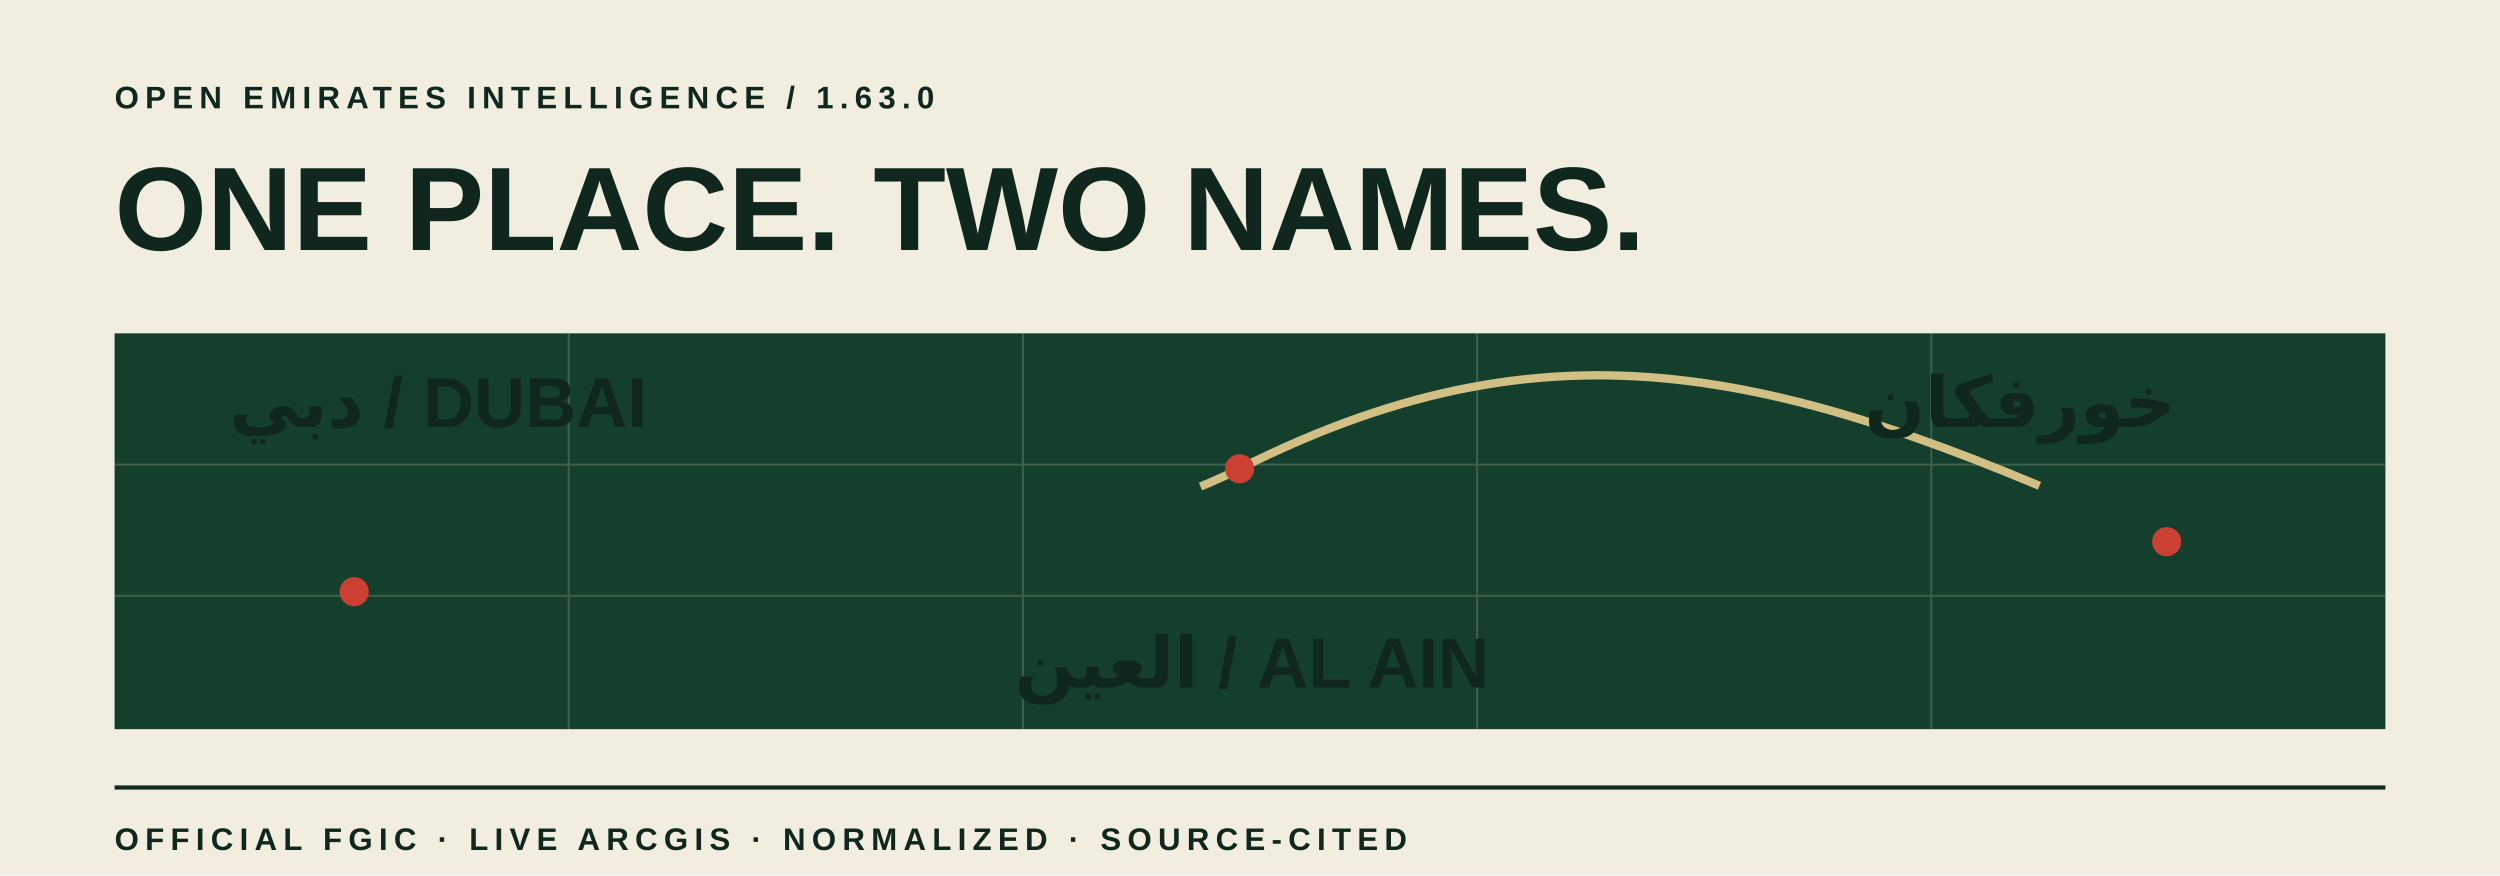
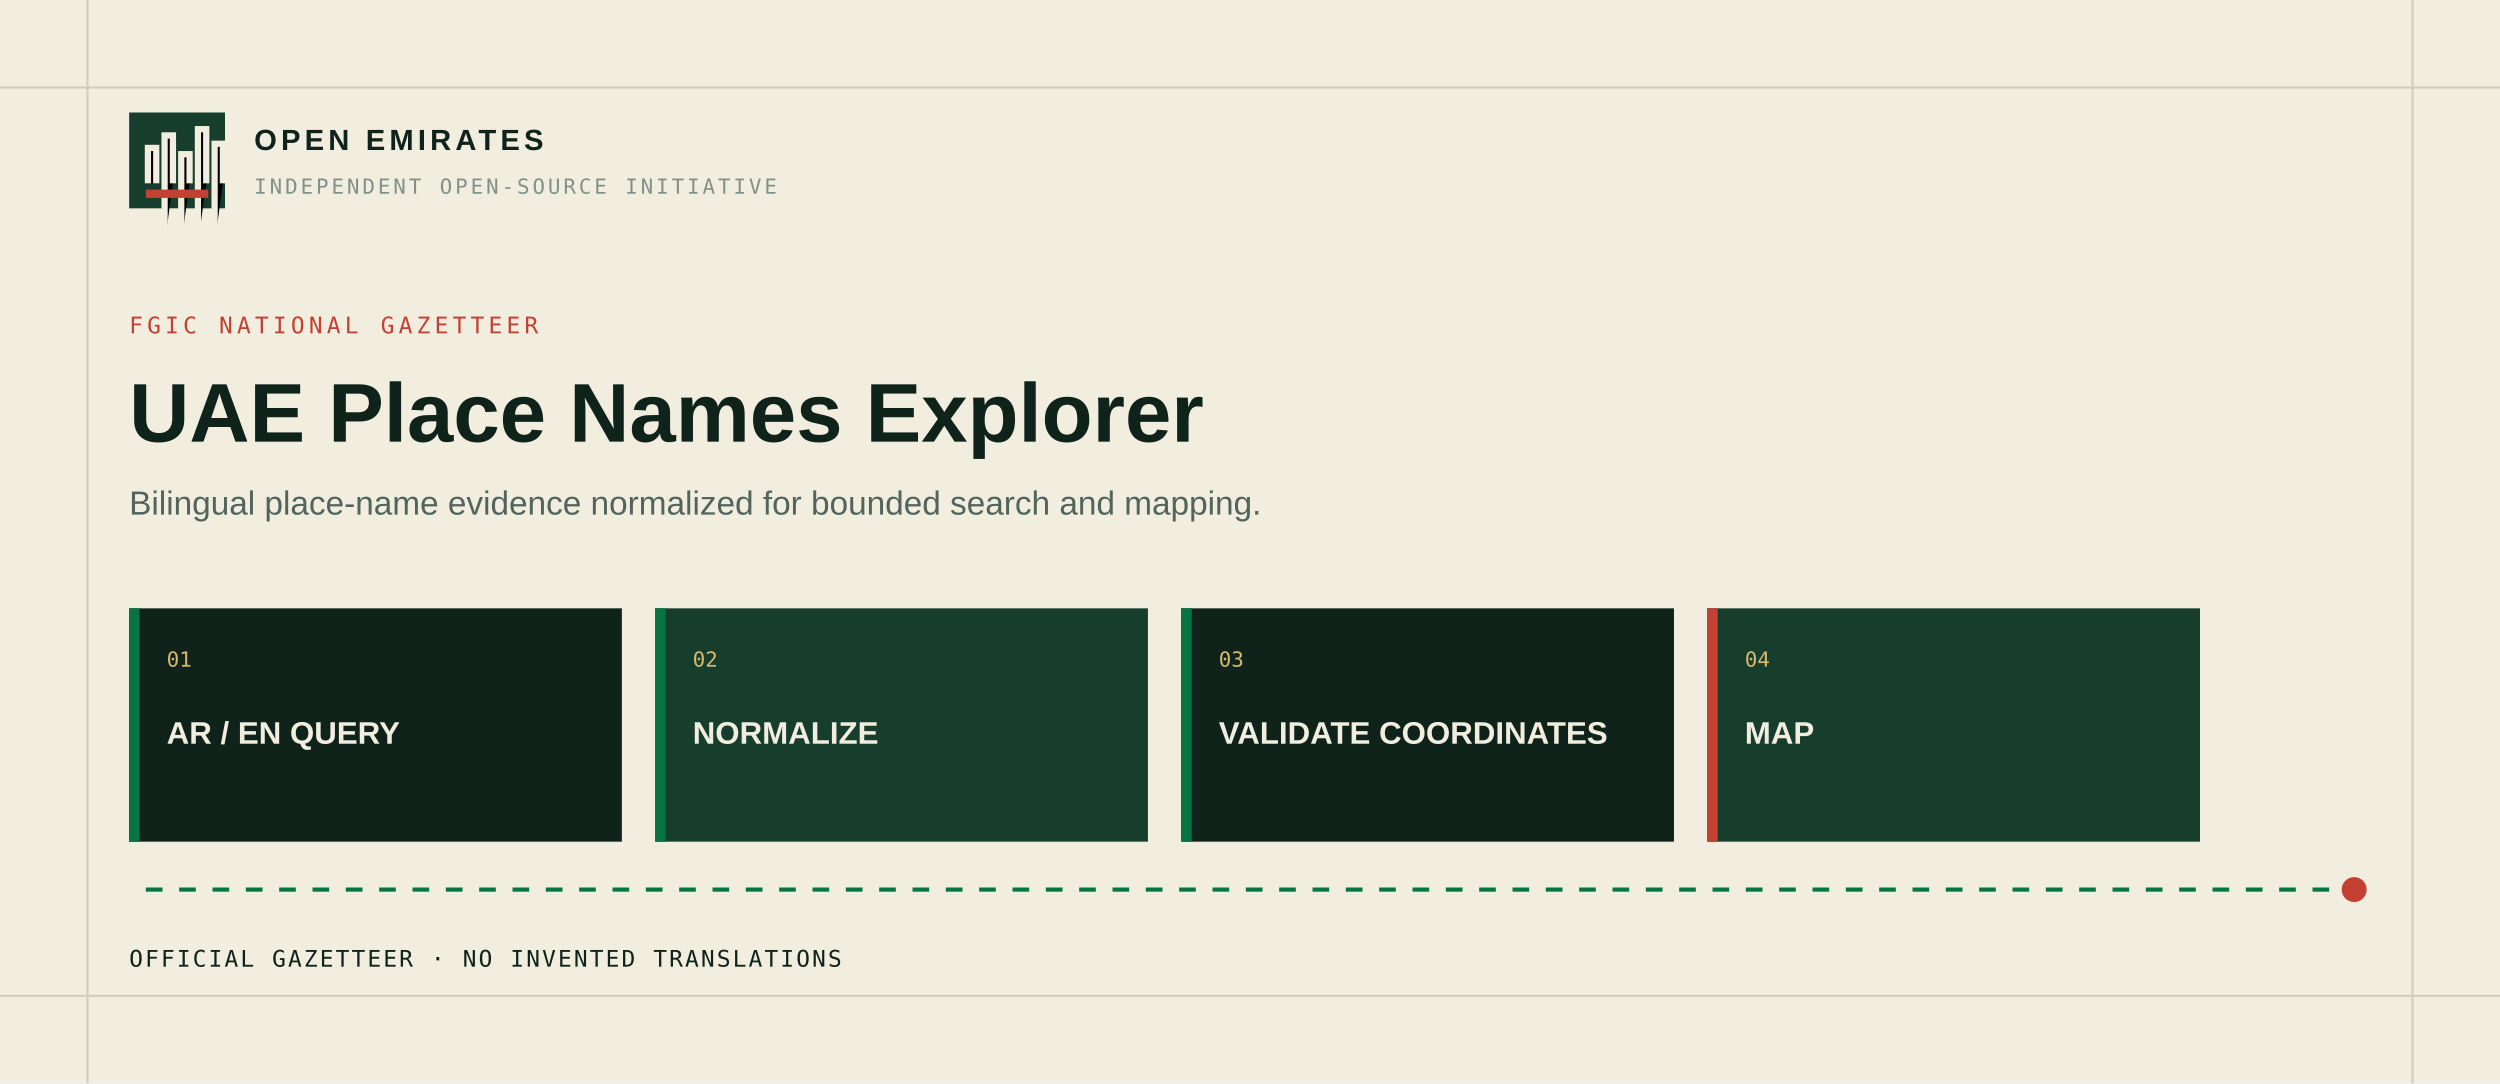
- <svg xmlns="http://www.w3.org/2000/svg" viewBox="0 0 1200 420" role="img" aria-labelledby="title desc">
-   <rect width="1200" height="420" fill="#f1eddf" />
-   <style>text{font-family:Dubai,Arial,sans-serif;fill:#10271e}.small{font-size:15px;font-weight:700;letter-spacing:3px}.title{font-size:57px;font-weight:700}.name{font-size:34px;font-weight:700}.line{stroke:#10271e;stroke-width:2}.map{fill:#153f2d}.grid{stroke:#f1eddf;stroke-width:1;opacity:.18}.pin{fill:#cb4032;animation:pulse 2.4s ease-in-out infinite}.pin.two{animation-delay:.8s}.pin.three{animation-delay:1.6s}.route{fill:none;stroke:#d1bf83;stroke-width:4;stroke-dasharray:420;stroke-dashoffset:420;animation:route 4s ease-in-out infinite}@keyframes pulse{0%,100%{r:7;opacity:1}50%{r:19;opacity:.25}}@keyframes route{0%,15%{stroke-dashoffset:420}65%,90%{stroke-dashoffset:0}100%{stroke-dashoffset:-420}}@media(prefers-reduced-motion:reduce){.pin,.route{animation:none;stroke-dashoffset:0}}</style>
-   <text class="small" x="55" y="52">OPEN EMIRATES INTELLIGENCE / 1.63.0</text>
-   <text class="title" x="55" y="120">ONE PLACE. TWO NAMES.</text>
-   <rect class="map" x="55" y="160" width="1090" height="190" />
-   <path class="grid" d="M55 223h1090M55 286h1090M273 160v190M491 160v190M709 160v190M927 160v190" />
-   <path class="route" d="M170 284C330 170 438 304 595 225S864 180 1040 260" />
-   <circle class="pin" cx="170" cy="284" r="7" />
-   <circle class="pin two" cx="595" cy="225" r="7" />
-   <circle class="pin three" cx="1040" cy="260" r="7" />
-   <text class="name" x="110" y="205" fill="#f1eddf">دبي / DUBAI</text>
-   <text class="name" x="487" y="330" fill="#f1eddf">العين / AL AIN</text>
-   <text class="name" x="895" y="205" fill="#f1eddf">خورفكان</text>
-   <line class="line" x1="55" y1="378" x2="1145" y2="378" />
-   <text class="small" x="55" y="408">OFFICIAL FGIC · LIVE ARCGIS · NORMALIZED · SOURCE-CITED</text>
+ <svg xmlns="http://www.w3.org/2000/svg" width="1200" height="520" viewBox="0 0 1200 520" role="img" aria-labelledby="title desc">
+   <defs>
+     <style>
+   @font-face{font-family:Dubai;src:url('/assets/fonts/Dubai-Regular.woff')}
+   text{font-family:Dubai,Arial,sans-serif}.mono{font-family:ui-monospace,SFMono-Regular,Menlo,monospace}
+   @keyframes sweep{0%{transform:translateX(-260px)}100%{transform:translateX(1320px)}}
+   @keyframes rise{from{transform:scaleY(.08)}to{transform:scaleY(1)}}
+   @keyframes dash{to{stroke-dashoffset:-48}}
+   @keyframes blink{0%,45%{opacity:1}50%,100%{opacity:.25}}
+   @media(prefers-reduced-motion:no-preference){.sweep{animation:sweep 7s linear infinite}.rise{animation:rise 1.1s cubic-bezier(.2,.8,.2,1) both;transform-origin:bottom}.dash{animation:dash 4s linear infinite}.blink{animation:blink 1.8s steps(1) infinite}}
+   @media(prefers-reduced-motion:reduce){.sweep,.rise,.dash,.blink{animation:none}}
+ </style>
+   </defs>
+   <rect width="1200" height="520" fill="#f1eddf" />
+   <path d="M0 42h1200M0 478h1200M42 0v520M1158 0v520" stroke="#10231b" opacity=".16" />
+   <g transform="translate(62 54)">
+     <rect width="46" height="46" fill="#173d2d" />
+     <path d="M9 34V17h4v17m4 29V11h4v23m4 29V20h4v14m4 29V8h4v26m4 29V15h4v19" stroke="#f1eddf" stroke-width="3" />
+     <path d="M8 39h30" stroke="#c34032" stroke-width="4" />
+   </g>
+   <text x="122" y="72" fill="#10231b" font-size="14" font-weight="700" letter-spacing="2">OPEN EMIRATES</text>
+   <text x="122" y="93" fill="#829188" font-size="10" class="mono" letter-spacing="1.4">INDEPENDENT OPEN-SOURCE INITIATIVE</text>
+   <text x="62" y="160" fill="#c34032" font-size="11" class="mono" letter-spacing="2">FGIC NATIONAL GAZETTEER</text>
+   <text x="62" y="212" fill="#10231b" font-size="40" font-weight="700">UAE Place Names Explorer</text>
+   <text x="62" y="247" fill="#52645b" font-size="16">Bilingual place-name evidence normalized for bounded search and mapping.</text>
+   <g>
+     <rect x="62" y="292" width="236.5" height="112" fill="#10231b" />
+     <rect class="rise" x="62" y="292" width="5" height="112" fill="#087443" style="animation-delay:0s" />
+     <text x="80" y="320" fill="#d8b86f" font-size="10" class="mono">01</text>
+     <text x="80" y="357" fill="#f1eddf" font-size="15" font-weight="700">AR / EN QUERY</text>
+   </g>
+   <g>
+     <rect x="314.5" y="292" width="236.5" height="112" fill="#173d2d" />
+     <rect class="rise" x="314.5" y="292" width="5" height="112" fill="#087443" style="animation-delay:0.09s" />
+     <text x="332.5" y="320" fill="#d8b86f" font-size="10" class="mono">02</text>
+     <text x="332.5" y="357" fill="#f1eddf" font-size="15" font-weight="700">NORMALIZE</text>
+   </g>
+   <g>
+     <rect x="567" y="292" width="236.5" height="112" fill="#10231b" />
+     <rect class="rise" x="567" y="292" width="5" height="112" fill="#087443" style="animation-delay:0.18s" />
+     <text x="585" y="320" fill="#d8b86f" font-size="10" class="mono">03</text>
+     <text x="585" y="357" fill="#f1eddf" font-size="15" font-weight="700">VALIDATE COORDINATES</text>
+   </g>
+   <g>
+     <rect x="819.5" y="292" width="236.5" height="112" fill="#173d2d" />
+     <rect class="rise" x="819.5" y="292" width="5" height="112" fill="#c34032" style="animation-delay:0.27s" />
+     <text x="837.5" y="320" fill="#d8b86f" font-size="10" class="mono">04</text>
+     <text x="837.5" y="357" fill="#f1eddf" font-size="15" font-weight="700">MAP</text>
+   </g>
+   <path class="dash" d="M70 427H1130" stroke="#087443" stroke-width="2" stroke-dasharray="8 8" />
+   <circle class="blink" cx="1130" cy="427" r="6" fill="#c34032" />
+   <text x="62" y="464" fill="#10231b" font-size="11" class="mono" letter-spacing="1">OFFICIAL GAZETTEER · NO INVENTED TRANSLATIONS</text>
+   <rect class="sweep" x="-260" y="0" width="220" height="520" fill="white" opacity=".035" />
</svg>
